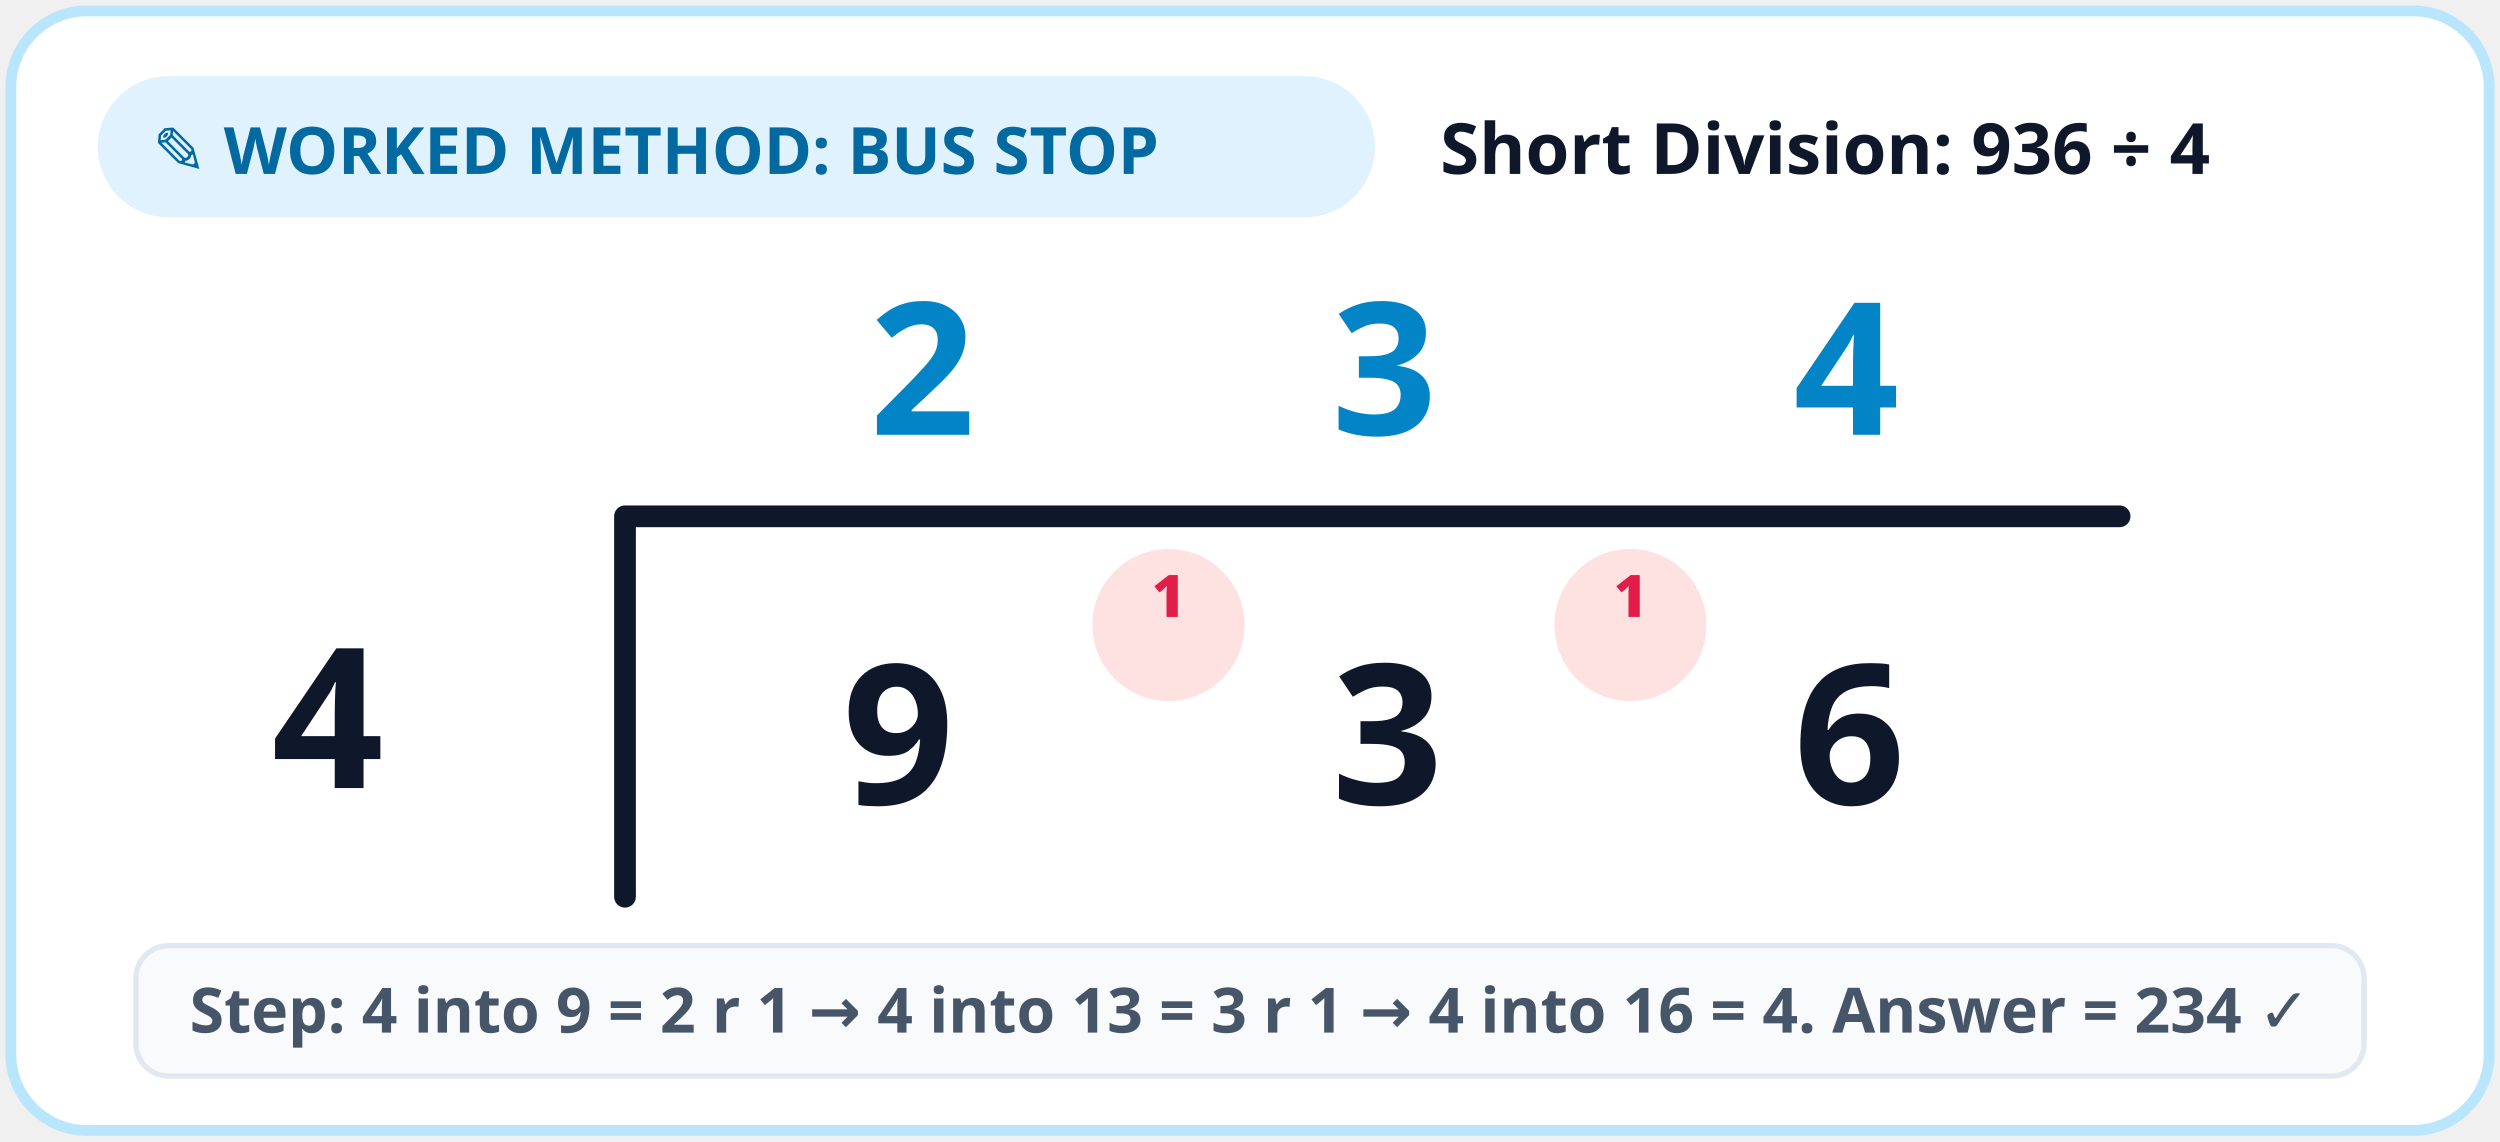
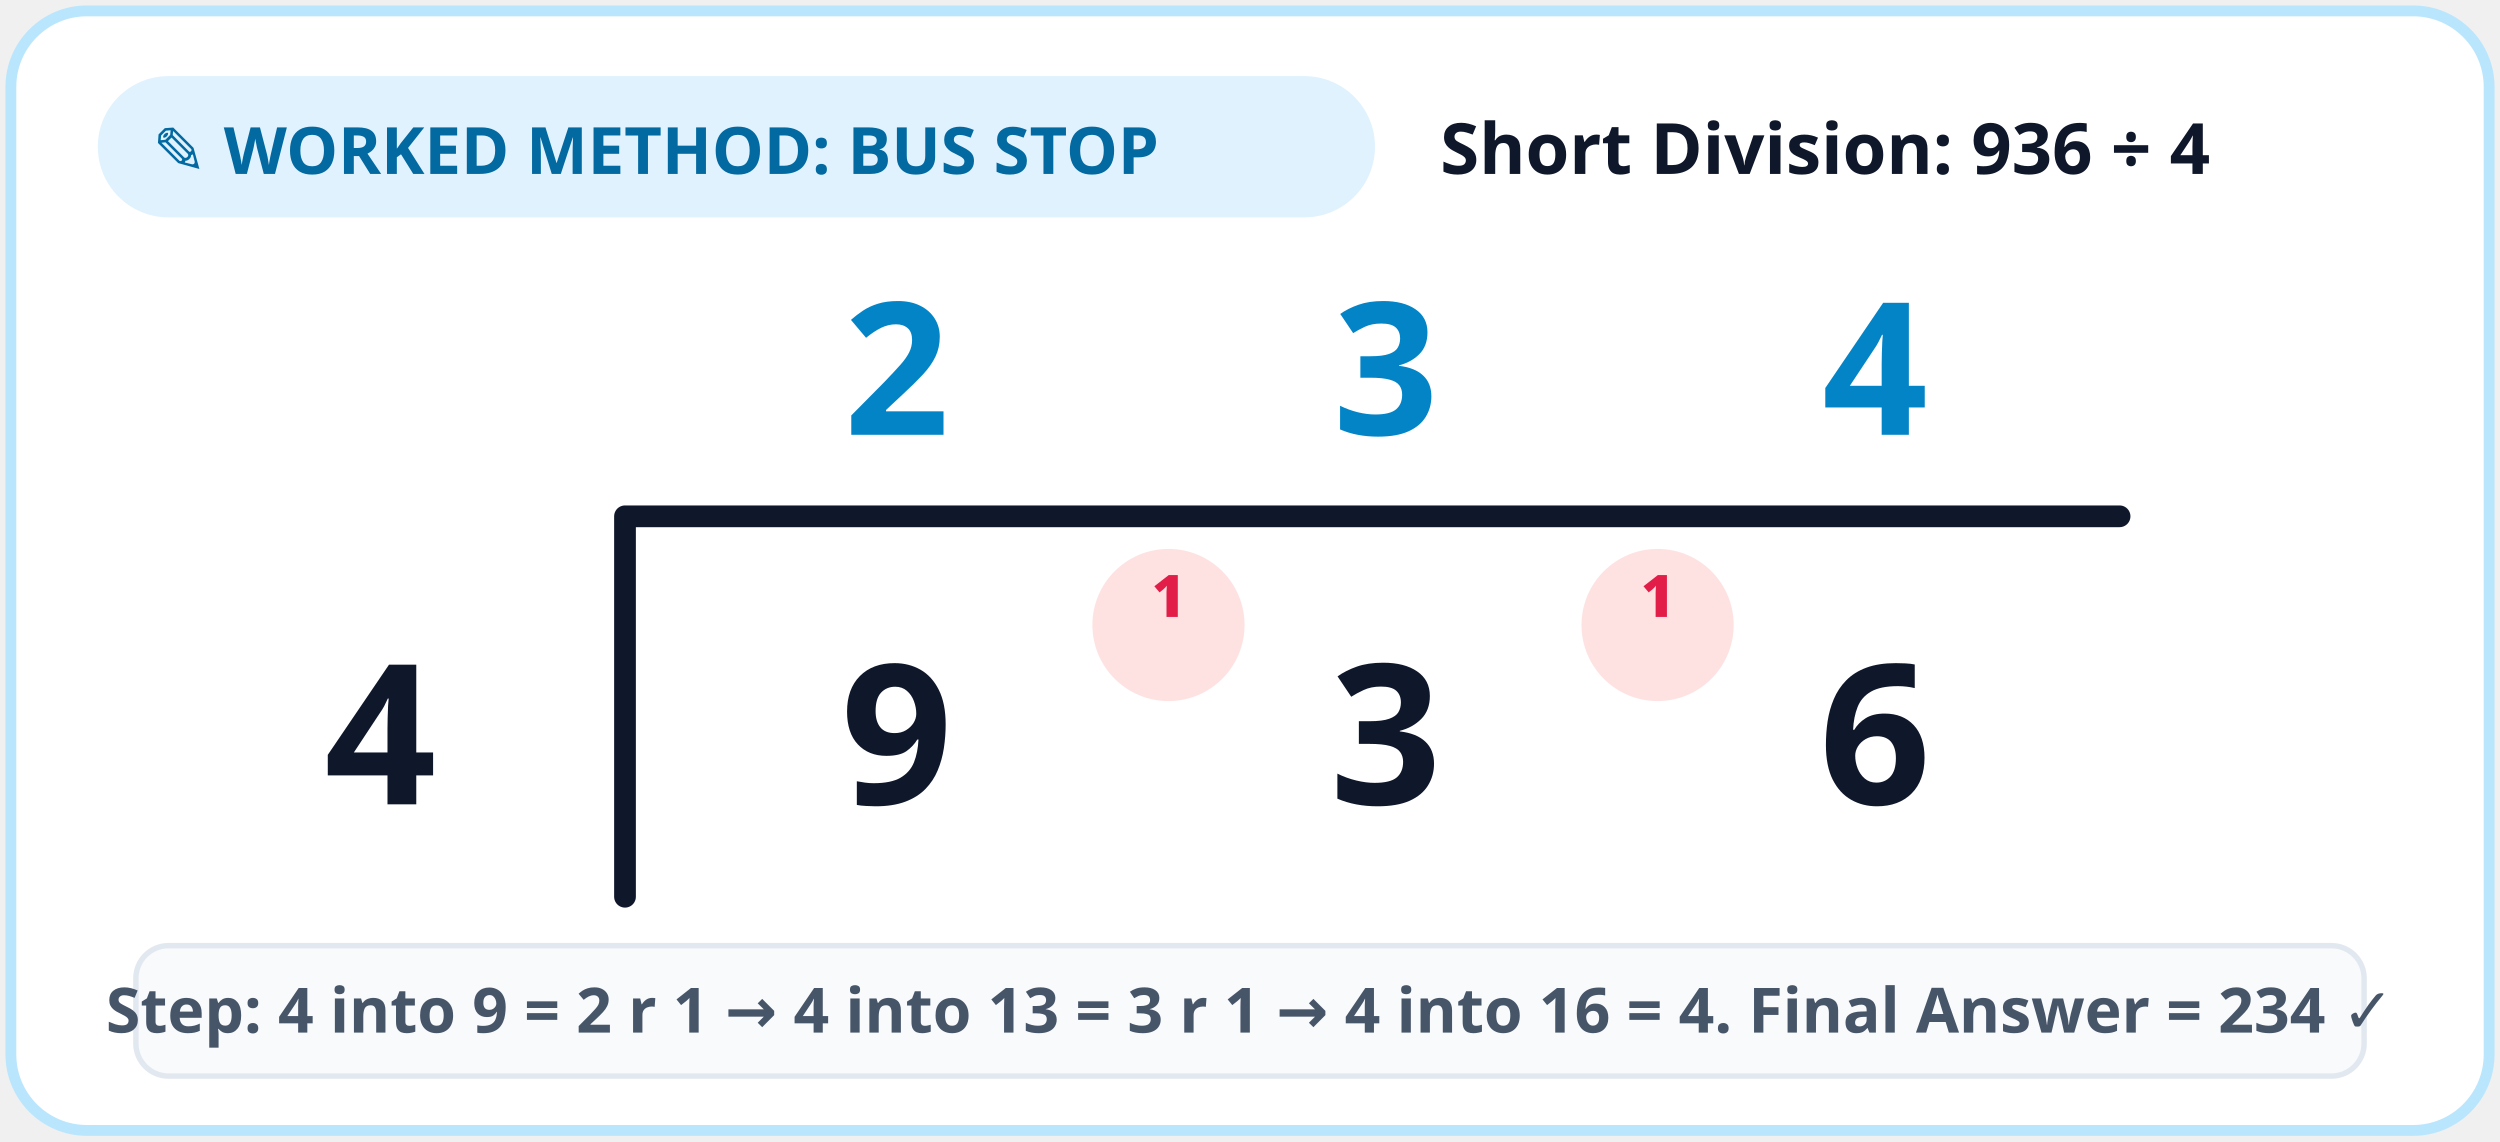
<svg xmlns="http://www.w3.org/2000/svg" viewBox="0 0 460 210" style="width:100%; max-width:460px; height:auto; font-family:'Plus Jakarta Sans', system-ui, sans-serif;">
  <rect x="2" y="2" width="456" height="206" rx="14" fill="#ffffff" stroke="#bae6fd" stroke-width="2" />
  <rect x="18" y="14" width="235" height="26" rx="13" fill="#e0f2fe" />
  <text x="28" y="32" font-size="12" font-weight="800" fill="#0369a1">✎ WORKED METHOD: BUS STOP</text>
  <text x="265" y="32" font-size="13" font-weight="700" fill="#0f172a">Short Division: 936 ÷ 4</text>
-   <text x="160" y="80" font-size="34" font-weight="800" fill="#0284c7">2</text>
-   <text x="245" y="80" font-size="34" font-weight="800" fill="#0284c7">3</text>
-   <text x="330" y="80" font-size="34" font-weight="800" fill="#0284c7">4</text>
+   <text x="165" y="80" font-size="34" font-weight="800" fill="#0284c7" text-anchor="middle">2</text>
+   <text x="255" y="80" font-size="34" font-weight="800" fill="#0284c7" text-anchor="middle">3</text>
+   <text x="345" y="80" font-size="34" font-weight="800" fill="#0284c7" text-anchor="middle">4</text>
  <path d="M 115 165 L 115 95 L 390 95" fill="none" stroke="#0f172a" stroke-width="4" stroke-linecap="round" stroke-linejoin="round" />
-   <text x="50" y="145" font-size="36" font-weight="800" fill="#0f172a">4</text>
-   <text x="155" y="148" font-size="36" font-weight="800" fill="#0f172a">9</text>
+   <text x="70" y="148" font-size="36" font-weight="800" fill="#0f172a" text-anchor="middle">4</text>
+   <text x="165" y="148" font-size="36" font-weight="800" fill="#0f172a" text-anchor="middle">9</text>
  <circle cx="215" cy="115" r="14" fill="#fee2e2" />
  <text x="215" y="121" font-size="18" font-weight="800" fill="#e11d48" text-anchor="middle">¹</text>
-   <text x="245" y="148" font-size="36" font-weight="800" fill="#0f172a">3</text>
-   <circle cx="300" cy="115" r="14" fill="#fee2e2" />
-   <text x="300" y="121" font-size="18" font-weight="800" fill="#e11d48" text-anchor="middle">¹</text>
-   <text x="330" y="148" font-size="36" font-weight="800" fill="#0f172a">6</text>
+   <text x="255" y="148" font-size="36" font-weight="800" fill="#0f172a" text-anchor="middle">3</text>
+   <circle cx="305" cy="115" r="14" fill="#fee2e2" />
+   <text x="305" y="121" font-size="18" font-weight="800" fill="#e11d48" text-anchor="middle">¹</text>
+   <text x="345" y="148" font-size="36" font-weight="800" fill="#0f172a" text-anchor="middle">6</text>
  <rect x="25" y="174" width="410" height="24" rx="6" fill="#f8fafc" stroke="#e2e8f0" />
-   <text x="230" y="190" font-size="11.5" font-weight="600" fill="#475569" text-anchor="middle">Step: 4 into 9 = 2 r 1 → 4 into 13 = 3 r 1 → 4 into 16 = 4. Answer = 234 ✓</text>
+   <text x="230" y="190" font-size="11.5" font-weight="600" fill="#475569" text-anchor="middle">Step: 4 into 9 = 2 r 1 → 4 into 13 = 3 r 1 → 4 into 16 = 4. Final Answer = 234 ✓</text>
</svg>
